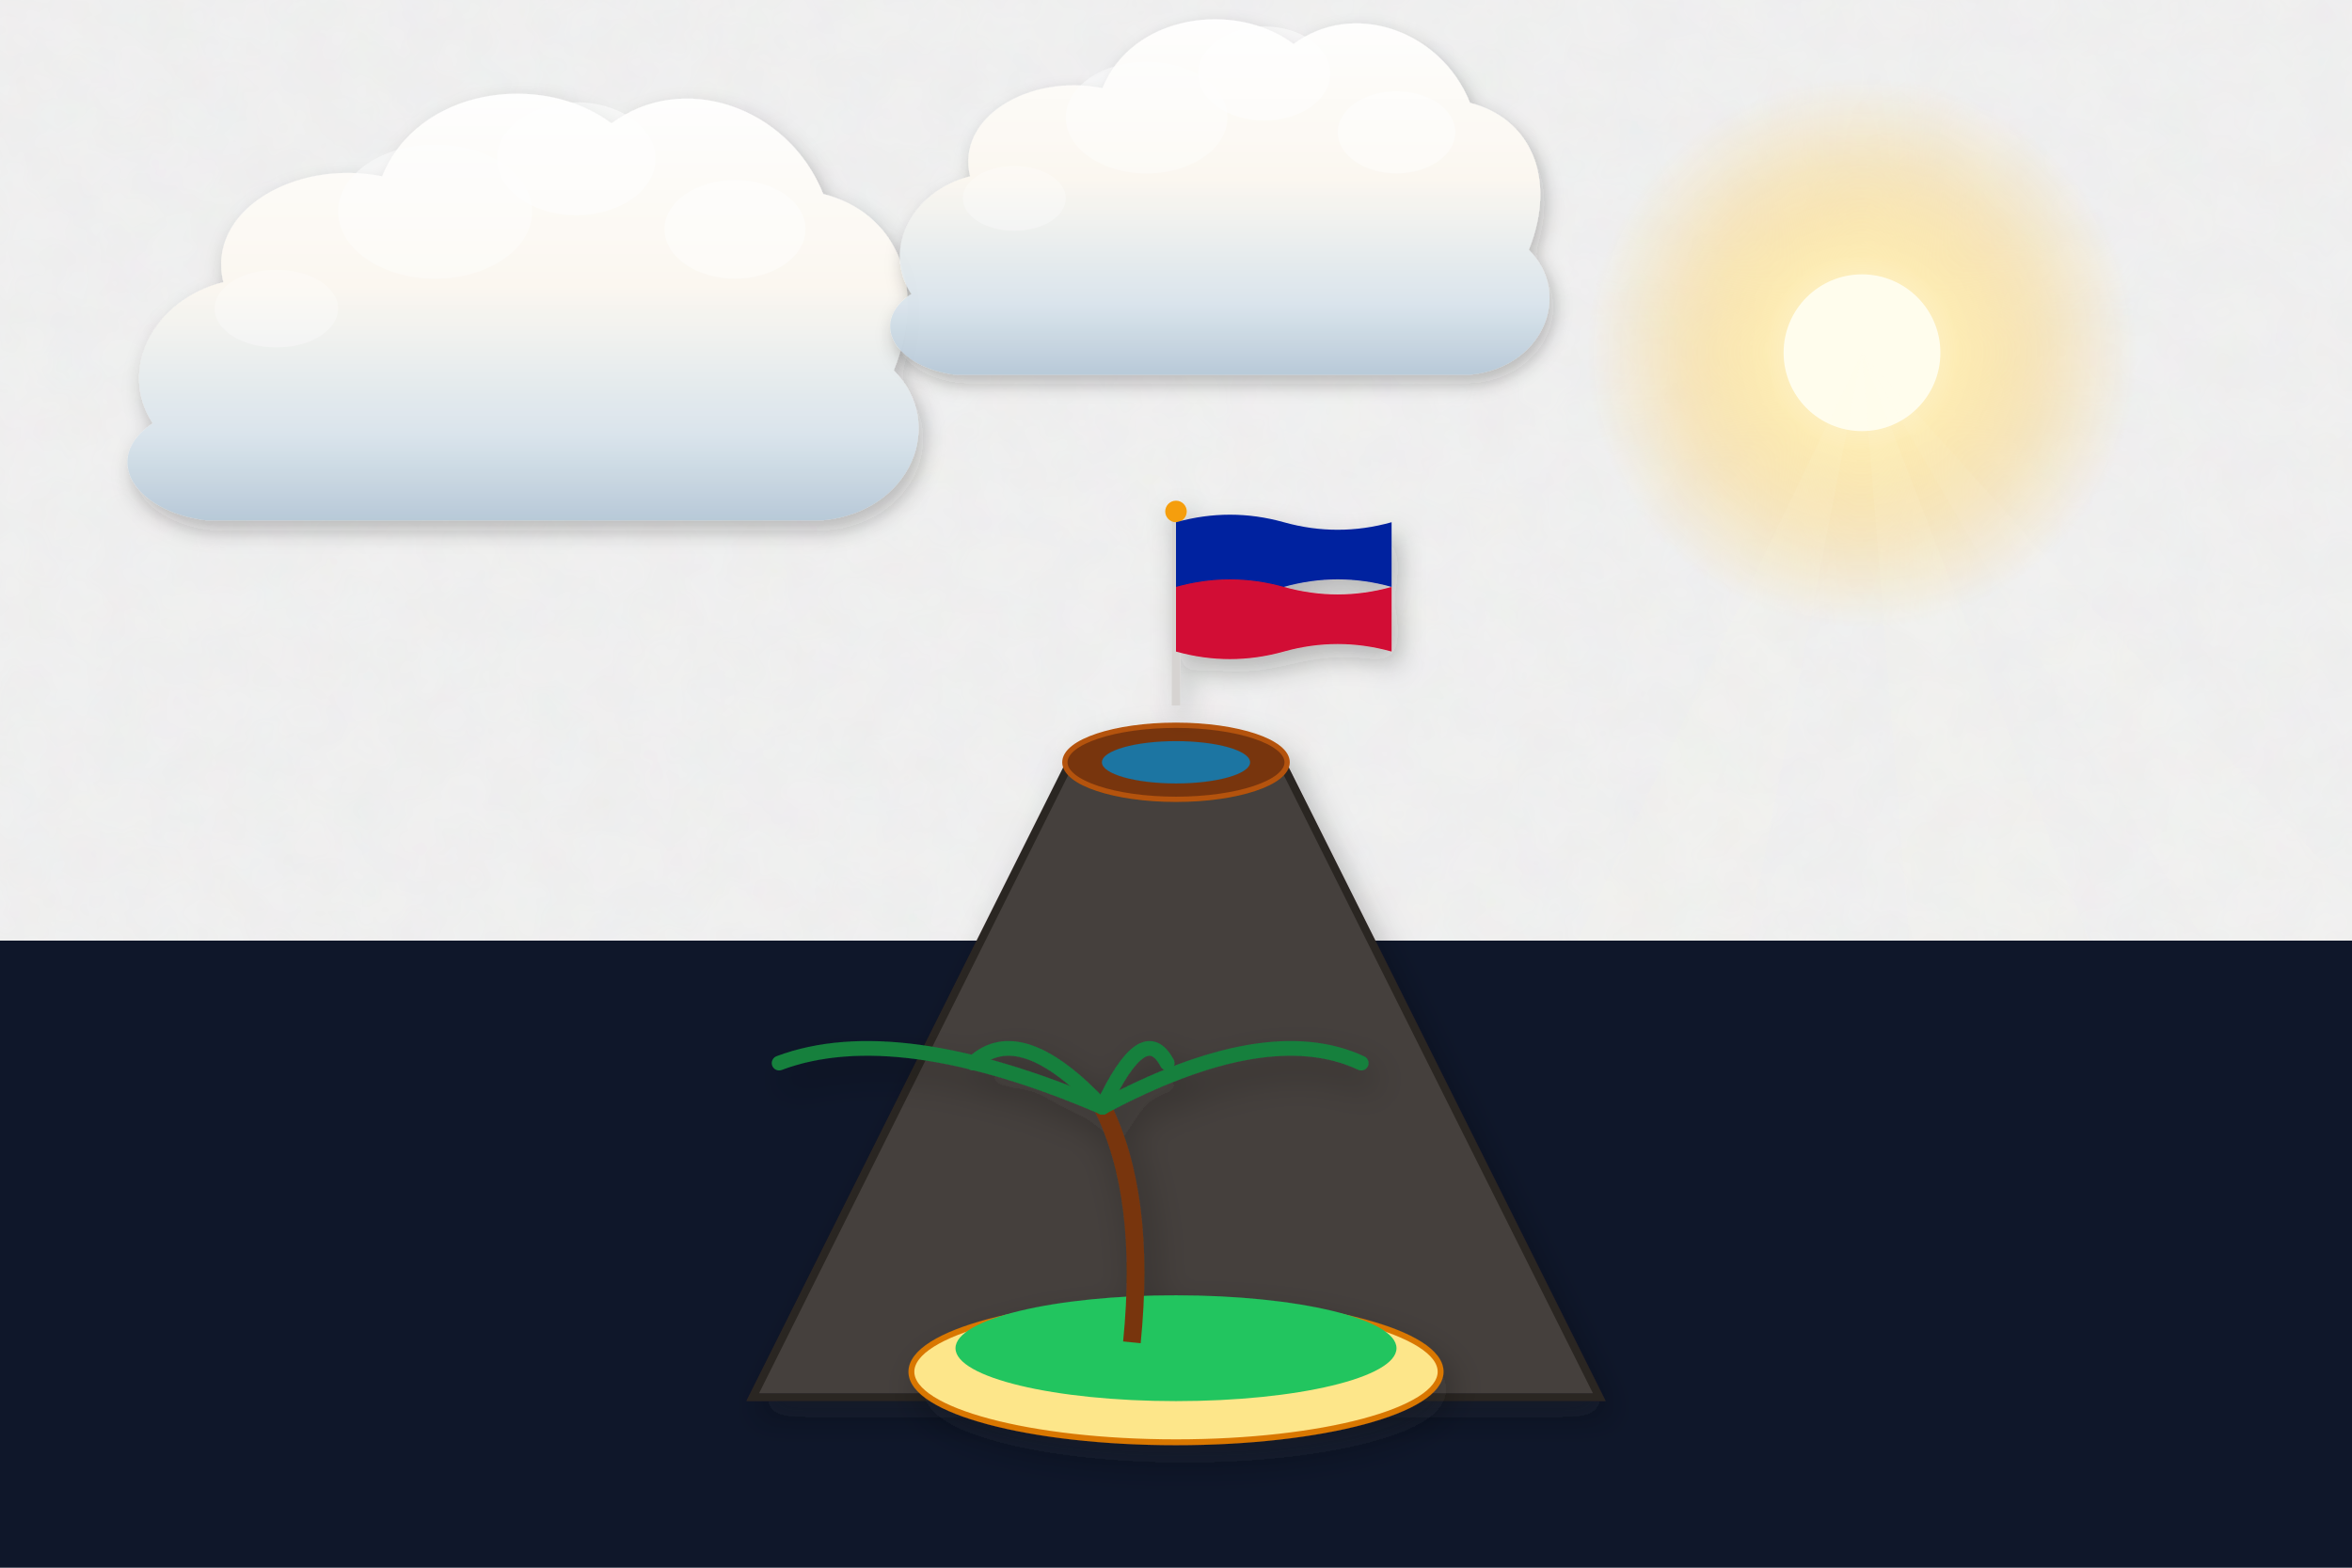
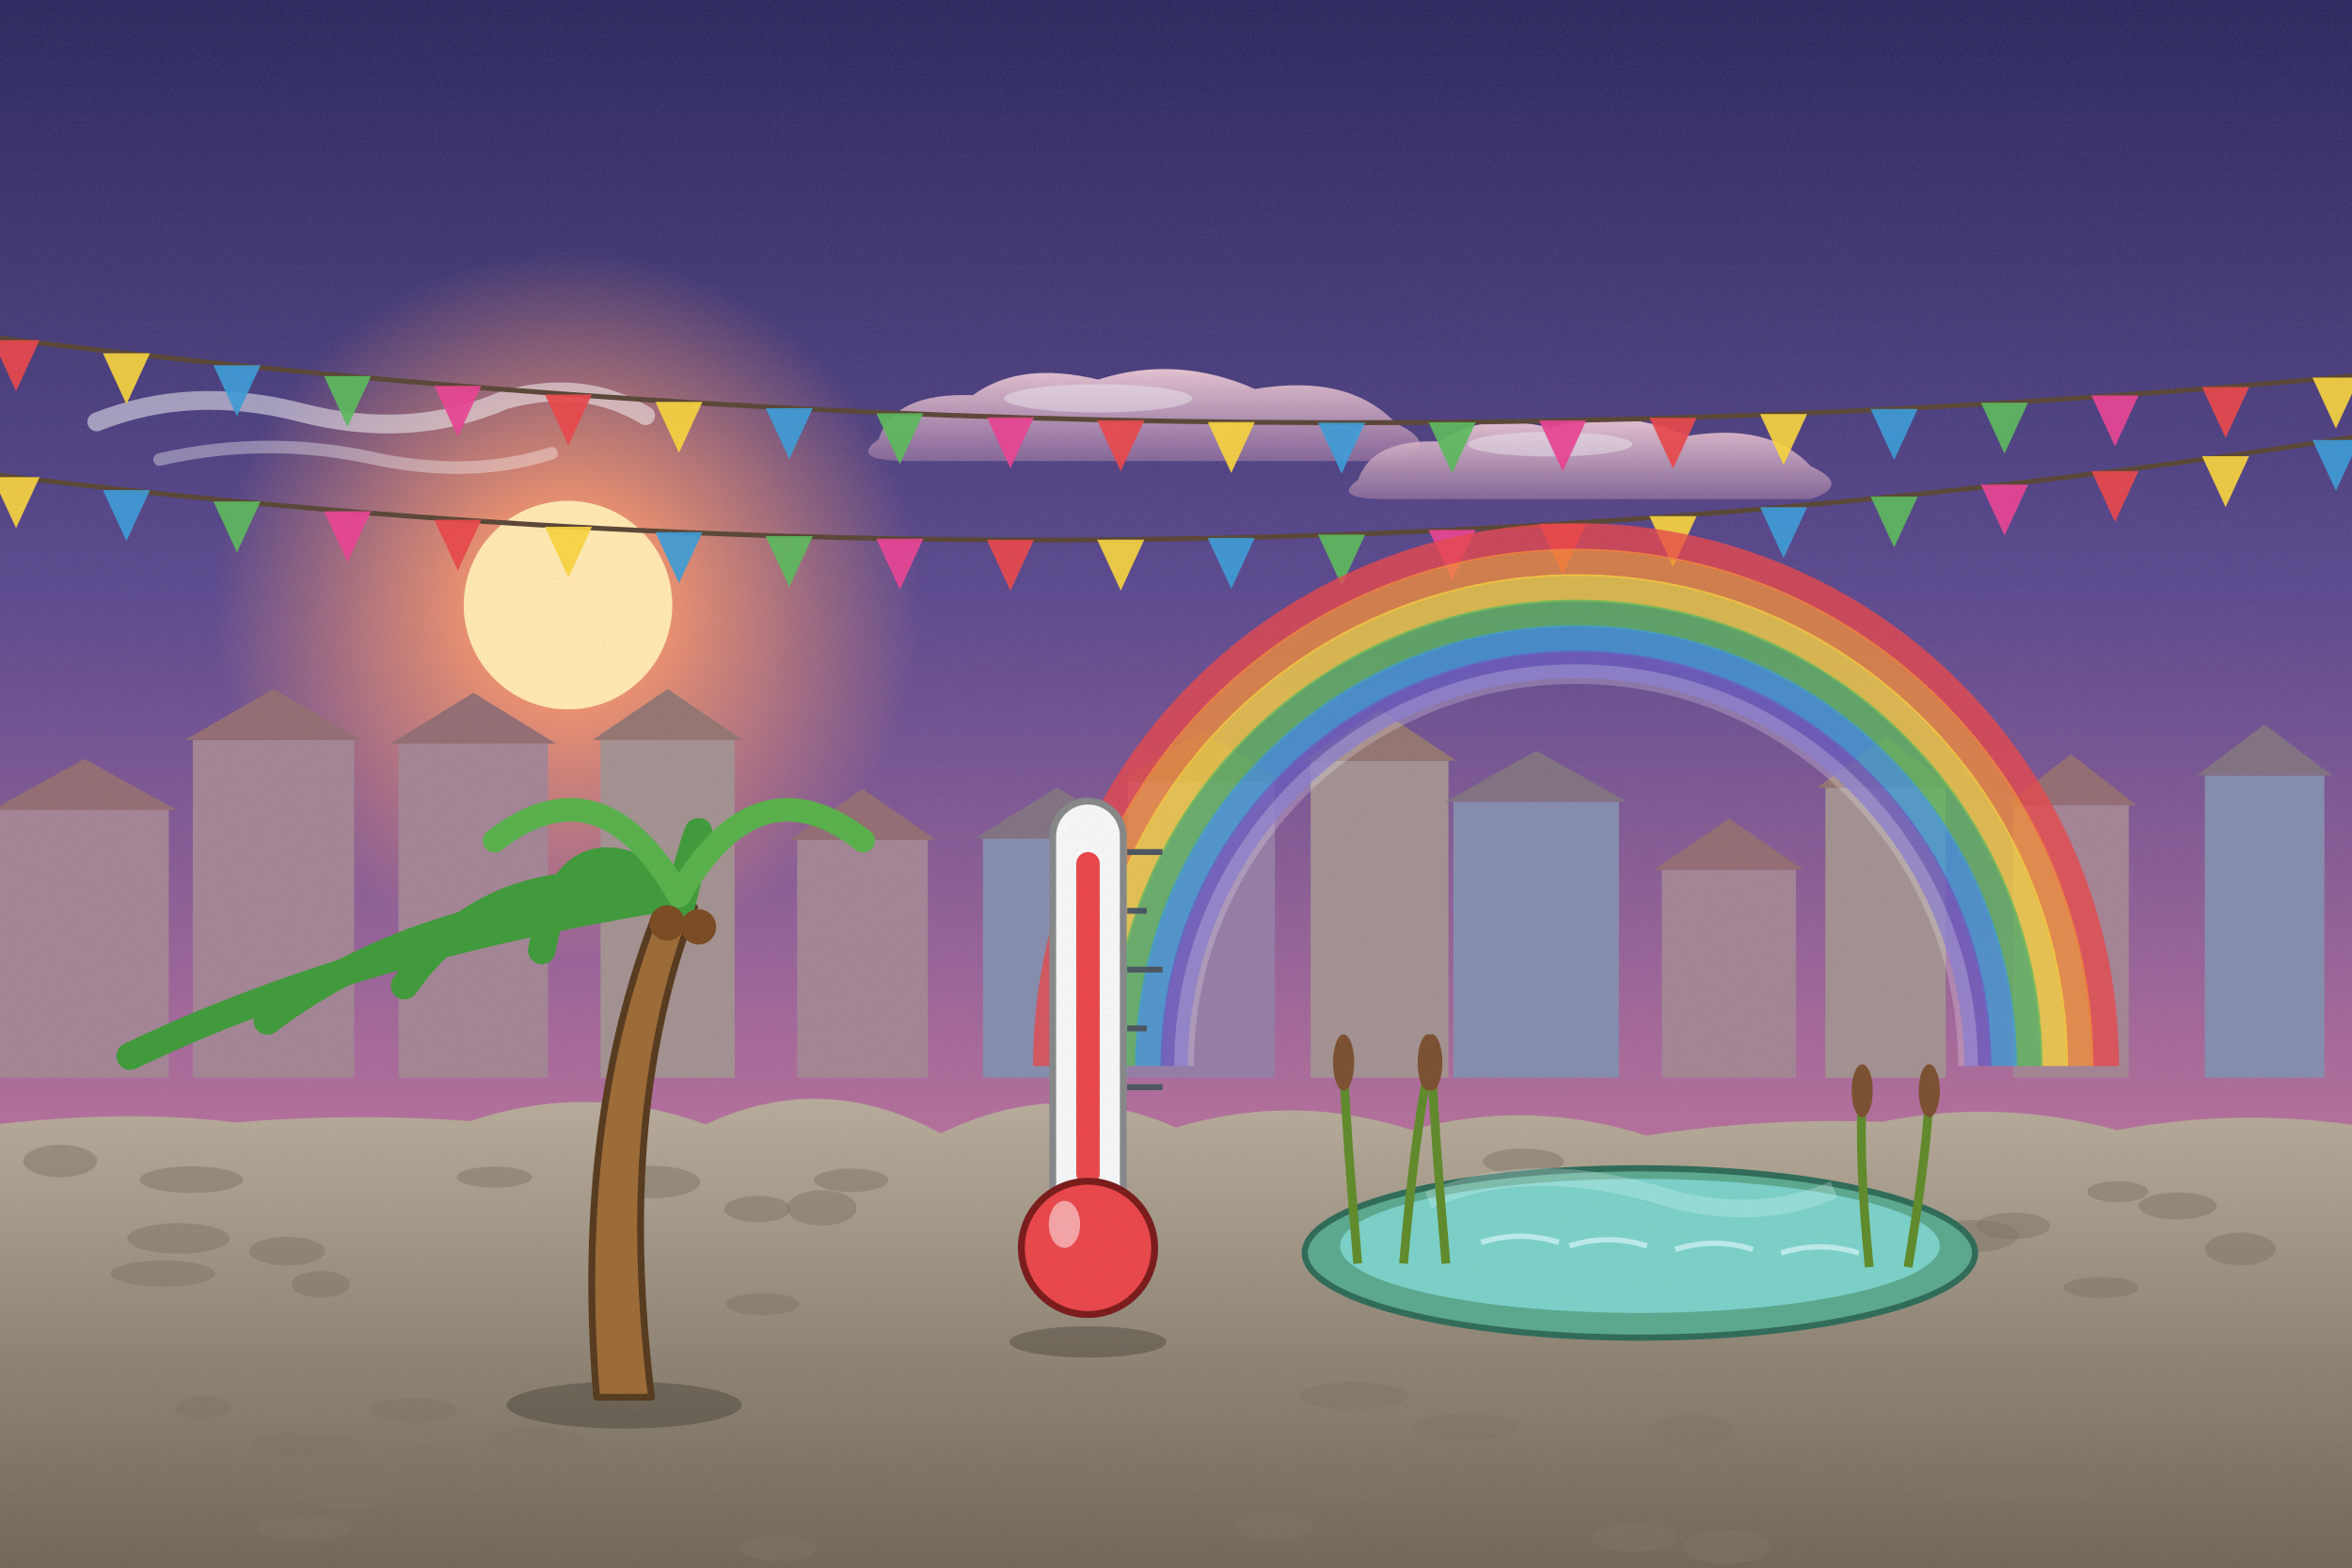
<svg xmlns="http://www.w3.org/2000/svg" viewBox="0 0 1200 800" width="1200" height="800">
  <defs>
-     <filter id="ghibliPaper" x="0%" y="0%" width="100%" height="100%">
-       <feTurbulence type="fractalNoise" baseFrequency="0.04" numOctaves="3" result="noise" seed="42" />
-       <feColorMatrix type="matrix" values="1 0 0 0 0  0 1 0 0 0  0 0 1 0 0  0 0 0 0.035 0" in="noise" result="coloredNoise" />
-       <feComposite operator="in" in2="SourceGraphic" />
+     <linearGradient id="woodTone" x1="0" y1="0" x2="1" y2="0">
+       <stop offset="0" stop-color="#a77649" />
+       <stop offset=".5" stop-color="#7d5231" />
+       <stop offset="1" stop-color="#5a381e" />
+     </linearGradient>
+     <linearGradient id="stoneTone" x1="0" y1="0" x2="0" y2="1">
+       <stop offset="0" stop-color="#c5beb3" />
+       <stop offset="1" stop-color="#7c7468" />
+     </linearGradient>
+     <filter id="softShadow" x="-20%" y="-20%" width="140%" height="140%">
+       <feDropShadow dx="2" dy="5" stdDeviation="4" flood-color="#1b1a14" flood-opacity=".25" />
    </filter>
-     <filter id="softGlow" x="-20%" y="-20%" width="140%" height="140%">
-       <feGaussianBlur stdDeviation="8" result="blur" />
-       <feComposite in="SourceGraphic" in2="blur" operator="over" />
+     <filter id="grain" x="0" y="0" width="100%" height="100%">
+       <feTurbulence type="fractalNoise" baseFrequency=".7" numOctaves="2" seed="11" />
+       <feColorMatrix type="matrix" values="0 0 0 0 .34  0 0 0 0 .34  0 0 0 0 .32  0 0 0 .22 -.07" />
    </filter>
-     <filter id="dropShadow" x="-20%" y="-20%" width="140%" height="140%">
-       <feDropShadow dx="3" dy="6" stdDeviation="6" flood-color="#141e28" flood-opacity="0.28" />
-     </filter>
-     <linearGradient id="skyDay" x1="0" y1="0" x2="0" y2="1">
-       <stop offset="0%" stop-color="#236ca7" />
-       <stop offset="35%" stop-color="#5fa3d6" />
-       <stop offset="70%" stop-color="#b8e1f2" />
-       <stop offset="100%" stop-color="#fdf3dc" />
-     </linearGradient>
-     <linearGradient id="skySunset" x1="0" y1="0" x2="0" y2="1">
-       <stop offset="0%" stop-color="#31396b" />
-       <stop offset="35%" stop-color="#73507b" />
-       <stop offset="65%" stop-color="#cb6b5c" />
-       <stop offset="85%" stop-color="#f29e5a" />
-       <stop offset="100%" stop-color="#fedaa2" />
-     </linearGradient>
-     <linearGradient id="skyDusk" x1="0" y1="0" x2="0" y2="1">
-       <stop offset="0%" stop-color="#121832" />
-       <stop offset="40%" stop-color="#262f56" />
-       <stop offset="70%" stop-color="#4e3d64" />
-       <stop offset="90%" stop-color="#915264" />
-       <stop offset="100%" stop-color="#d6846c" />
-     </linearGradient>
-     <linearGradient id="cloudBodyDay" x1="0" y1="0" x2="0" y2="1">
-       <stop offset="0%" stop-color="#ffffff" />
-       <stop offset="45%" stop-color="#fcf8f0" />
-       <stop offset="80%" stop-color="#d9e4ec" />
-       <stop offset="100%" stop-color="#b6c8d7" />
-     </linearGradient>
-     <linearGradient id="cloudBodySunset" x1="0" y1="0" x2="0" y2="1">
-       <stop offset="0%" stop-color="#fff5e6" />
-       <stop offset="40%" stop-color="#fbd0a5" />
-       <stop offset="75%" stop-color="#cf8ca0" />
-       <stop offset="100%" stop-color="#7e607c" />
-     </linearGradient>
-     <radialGradient id="sunGlowDay" cx="50%" cy="50%" r="50%">
-       <stop offset="0%" stop-color="#fffced" stop-opacity="1" />
-       <stop offset="35%" stop-color="#ffebaa" stop-opacity="0.85" />
-       <stop offset="70%" stop-color="#ffd573" stop-opacity="0.35" />
-       <stop offset="100%" stop-color="#ffd573" stop-opacity="0" />
+     <linearGradient id="skyMain" x1="0" y1="0" x2="0" y2="1">
+       <stop offset="0" stop-color="#2c2a5e" />
+       <stop offset=".38" stop-color="#5c4a8f" />
+       <stop offset=".72" stop-color="#b46f9b" />
+       <stop offset="1" stop-color="#f0a27c" />
+     </linearGradient>
+     <linearGradient id="cloudG" x1="0" y1="0" x2="0" y2="1">
+       <stop offset="0" stop-color="#f3cfd8" />
+       <stop offset="1" stop-color="#8b6a9a" />
+     </linearGradient>
+     <radialGradient id="sunG">
+       <stop offset="0" stop-color="#ffe7b0" />
+       <stop offset=".3" stop-color="#ff9a6a" stop-opacity=".85" />
+       <stop offset="1" stop-color="#ff9a6a" stop-opacity="0" />
    </radialGradient>
-     <radialGradient id="sunGlowSunset" cx="50%" cy="50%" r="50%">
-       <stop offset="0%" stop-color="#fff8db" stop-opacity="1" />
-       <stop offset="30%" stop-color="#ffb753" stop-opacity="0.9" />
-       <stop offset="65%" stop-color="#f46e45" stop-opacity="0.4" />
-       <stop offset="100%" stop-color="#e04a43" stop-opacity="0" />
-     </radialGradient>
-     <linearGradient id="hillDistant" x1="0" y1="0" x2="0" y2="1">
-       <stop offset="0%" stop-color="#6e94a8" />
-       <stop offset="100%" stop-color="#93b9c7" />
-     </linearGradient>
-     <linearGradient id="hillMid" x1="0" y1="0" x2="0" y2="1">
-       <stop offset="0%" stop-color="#4a7c4f" />
-       <stop offset="50%" stop-color="#3c6a40" />
-       <stop offset="100%" stop-color="#2d5231" />
-     </linearGradient>
-     <linearGradient id="hillNear" x1="0" y1="0" x2="0" y2="1">
-       <stop offset="0%" stop-color="#699e4c" />
-       <stop offset="60%" stop-color="#4c7e33" />
-       <stop offset="100%" stop-color="#2f5720" />
-     </linearGradient>
-     <linearGradient id="woodTone" x1="0" y1="0" x2="0" y2="1">
-       <stop offset="0%" stop-color="#9c6d48" />
-       <stop offset="50%" stop-color="#784f30" />
-       <stop offset="100%" stop-color="#55341c" />
-     </linearGradient>
-     <linearGradient id="brassTone" x1="0" y1="0" x2="1" y2="1">
-       <stop offset="0%" stop-color="#ffe699" />
-       <stop offset="35%" stop-color="#d9a536" />
-       <stop offset="70%" stop-color="#996c14" />
-       <stop offset="100%" stop-color="#5e4007" />
-     </linearGradient>
-     <linearGradient id="stoneTone" x1="0" y1="0" x2="0" y2="1">
-       <stop offset="0%" stop-color="#c5beb3" />
-       <stop offset="60%" stop-color="#999184" />
-       <stop offset="100%" stop-color="#6c6458" />
-     </linearGradient>
-     <linearGradient id="waterTone" x1="0" y1="0" x2="0" y2="1">
-       <stop offset="0%" stop-color="#47a5be" />
-       <stop offset="50%" stop-color="#2a7796" />
-       <stop offset="100%" stop-color="#144d6a" />
+     <linearGradient id="gndG" x1="0" y1="0" x2="0" y2="1">
+       <stop offset="0" stop-color="#b7ab9a" />
+       <stop offset=".5" stop-color="#8f8474" />
+       <stop offset="1" stop-color="#6b6254" />
    </linearGradient>
  </defs>
-   <rect width="1200" height="800" fill="url(#skyDusk)" filter="url(#ghibliPaper)" />
+   <rect width="1200" height="800" fill="url(#skyMain)" />
  <g>
-     <circle cx="950" cy="180" r="140" fill="url(#sunGlowDay)" />
-     <circle cx="950" cy="180" r="40" fill="#fffded" />
-     <polygon points="950,180 650,800 830,800" fill="#fffbe6" opacity="0.08" />
-     <polygon points="950,180 1000,800 1190,800" fill="#fffbe6" opacity="0.08" />
-     <polygon points="950,180 1310,800 1510,800" fill="#fffbe6" opacity="0.06" />
-   </g>
-   <g transform="translate(240, 180) scale(0.9)" opacity="0.95">
-     <path d="M-180,40        C-200,10 -180,-30 -140,-40        C-150,-80 -100,-110 -50,-100        C-30,-150 40,-160 80,-130        C120,-160 180,-140 200,-90        C240,-80 260,-40 240,10        C270,40 250,90 200,95        L-150,95        C-190,90 -210,60 -180,40 Z" fill="url(#cloudBodyDay)" filter="url(#dropShadow)" />
-     <ellipse cx="60" cy="-110" rx="45" ry="32" fill="#ffffff" opacity="0.55" />
-     <ellipse cx="-20" cy="-80" rx="55" ry="38" fill="#ffffff" opacity="0.45" />
-     <ellipse cx="150" cy="-70" rx="40" ry="28" fill="#ffffff" opacity="0.5" />
-     <ellipse cx="-110" cy="-25" rx="35" ry="22" fill="#ffffff" opacity="0.35" />
-   </g>
-   <g transform="translate(600, 120) scale(0.75)" opacity="0.95">
-     <path d="M-180,40        C-200,10 -180,-30 -140,-40        C-150,-80 -100,-110 -50,-100        C-30,-150 40,-160 80,-130        C120,-160 180,-140 200,-90        C240,-80 260,-40 240,10        C270,40 250,90 200,95        L-150,95        C-190,90 -210,60 -180,40 Z" fill="url(#cloudBodyDay)" filter="url(#dropShadow)" />
-     <ellipse cx="60" cy="-110" rx="45" ry="32" fill="#ffffff" opacity="0.55" />
-     <ellipse cx="-20" cy="-80" rx="55" ry="38" fill="#ffffff" opacity="0.45" />
-     <ellipse cx="150" cy="-70" rx="40" ry="28" fill="#ffffff" opacity="0.5" />
-     <ellipse cx="-110" cy="-25" rx="35" ry="22" fill="#ffffff" opacity="0.35" />
-   </g>
-   <path d="M-50,480 L1250,480 L1250,800 L-50,800 Z" fill="#0f172a" />
-   <g transform="translate(600, 470) scale(1.35)" filter="url(#dropShadow)">
-     <polygon points="-160,180 -40,-60 40,-60 160,180" fill="#44403c" stroke="#292524" stroke-width="3" />
-     <ellipse cx="0" cy="-60" rx="42" ry="14" fill="#78350f" stroke="#b45309" stroke-width="2" />
-     <ellipse cx="0" cy="-60" rx="28" ry="8" fill="#0284c7" opacity="0.8" />
-   </g>
-   <g transform="translate(600, 670) scale(1.5)" filter="url(#dropShadow)">
-     <ellipse cx="0" cy="20" rx="90" ry="24" fill="#fde68a" stroke="#d97706" stroke-width="2" />
-     <ellipse cx="0" cy="12" rx="75" ry="18" fill="#22c55e" />
-     <path d="M-15,10 Q-10,-40 -25,-70" stroke="#78350f" stroke-width="6" fill="none" />
-     <g transform="translate(-25, -70)">
-       <path d="M0,0 Q-70,-30 -110,-15" stroke="#15803d" stroke-width="5" stroke-linecap="round" fill="none" />
-       <path d="M0,0 Q-28,-30 -44,-15" stroke="#15803d" stroke-width="5" stroke-linecap="round" fill="none" />
-       <path d="M0,0 Q14,-30 22,-15" stroke="#15803d" stroke-width="5" stroke-linecap="round" fill="none" />
-       <path d="M0,0 Q56,-30 88,-15" stroke="#15803d" stroke-width="5" stroke-linecap="round" fill="none" />
-     </g>
-   </g>
-   <g transform="translate(600, 360) scale(1.1)" filter="url(#dropShadow)">
-     <line x1="0" y1="0" x2="0" y2="-90" stroke="#d6d3d1" stroke-width="4" />
-     <circle cx="0" cy="-90" r="5" fill="#f59e0b" />
-     <path d="M0,-85 Q25,-92 50,-85 T100,-85 L100,-55 Q75,-62 50,-55 T0,-55 Z" fill="#00209f" />
-     <path d="M0,-55 Q25,-62 50,-55 T100,-55 L100,-25 Q75,-32 50,-25 T0,-25 Z" fill="#d21034" />
-   </g>
+     <circle cx="289.8" cy="308.8" r="180.88" fill="url(#sunG)" />
+     <circle cx="289.8" cy="308.8" r="53.2" fill="#ffe7b0" />
+   </g>
+   <g transform="translate(177.4,207.3) scale(0.8)" opacity="0.9">
+     <path d="M-160,10 Q-100,-14 -30,4 Q40,22 100,-4 Q150,-18 190,6" stroke="#fff" stroke-width="12" stroke-linecap="round" fill="none" opacity=".55" />
+     <path d="M-120,34 Q-50,18 20,34 Q80,46 130,30" stroke="#fff" stroke-width="8" stroke-linecap="round" fill="none" opacity=".4" />
+   </g>
+   <g transform="translate(584.3,208.1) scale(0.8)" opacity="0.9">
+     <path d="M-170,20 Q-160,-10 -110,-8 Q-80,-30 -30,-18 Q20,-34 70,-12 Q130,-22 160,10 Q190,24 160,34 L-150,34 Q-190,34 -170,20 Z" fill="url(#cloudG)" />
+     <ellipse cx="-30" cy="-6" rx="60" ry="9" fill="#fff" opacity=".45" />
+   </g>
+   <g transform="translate(811.9,230.9) scale(0.7)" opacity="0.9">
+     <path d="M-170,20 Q-160,-10 -110,-8 Q-80,-30 -30,-18 Q20,-34 70,-12 Q130,-22 160,10 Q190,24 160,34 L-150,34 Q-190,34 -170,20 Z" fill="url(#cloudG)" />
+     <ellipse cx="-30" cy="-6" rx="60" ry="9" fill="#fff" opacity=".45" />
+   </g>
+   <rect x="0" y="413.3" width="86.1" height="136.7" fill="#a38495" />
+   <path d="M-4,413.3 L43,387.3 L90.1,413.3 Z" fill="#936d73" />
+   <rect x="98.4" y="377.6" width="82.3" height="172.4" fill="#a38495" />
+   <path d="M94.4,377.6 L139.6,351.6 L184.7,377.6 Z" fill="#936d73" />
+   <rect x="203.3" y="379.5" width="76.3" height="170.5" fill="#a38495" />
+   <path d="M199.3,379.5 L241.5,353.5 L283.7,379.5 Z" fill="#936d73" />
+   <rect x="306.4" y="377.6" width="68.4" height="172.4" fill="#a39191" />
+   <path d="M302.4,377.6 L340.6,351.6 L378.8,377.6 Z" fill="#937571" />
+   <rect x="406.7" y="428.6" width="66.7" height="121.4" fill="#a38495" />
+   <path d="M402.7,428.6 L440.1,402.6 L477.5,428.6 Z" fill="#936d73" />
+   <rect x="501.5" y="427.8" width="75.6" height="122.2" fill="#868cad" />
+   <path d="M497.5,427.8 L539.3,401.8 L581.1,427.8 Z" fill="#817281" />
+   <rect x="575.4" y="399" width="75.1" height="151" fill="#957ca5" />
+   <path d="M571.4,399 L612.9,373 L654.5,399 Z" fill="#8a687d" />
+   <rect x="668.7" y="388.2" width="70.3" height="161.8" fill="#a39191" />
+   <path d="M664.7,388.2 L703.9,362.2 L743,388.2 Z" fill="#937571" />
+   <rect x="741.5" y="409.1" width="84.5" height="140.9" fill="#868cad" />
+   <path d="M737.5,409.1 L783.8,383.1 L830.1,409.1 Z" fill="#817281" />
+   <rect x="847.9" y="443.8" width="68.4" height="106.2" fill="#a38495" />
+   <path d="M843.9,443.8 L882.1,417.8 L920.3,443.8 Z" fill="#936d73" />
+   <rect x="931.3" y="401.9" width="61.4" height="148.1" fill="#a39191" />
+   <path d="M927.3,401.9 L962,375.9 L996.7,401.9 Z" fill="#937571" />
+   <rect x="1027" y="410.9" width="59.1" height="139.1" fill="#a38495" />
+   <path d="M1023,410.9 L1056.6,384.9 L1090.1,410.9 Z" fill="#936d73" />
+   <rect x="1124.9" y="395.7" width="61" height="154.3" fill="#868cad" />
+   <path d="M1120.9,395.7 L1155.4,369.7 L1189.9,395.7 Z" fill="#817281" />
+   <g>
+     <path d="M-20,576 Q60,565.1 120,572.8 Q180,567.8 240,572.1 Q300,551.8 360,573.8 Q420,545.5 480,578.4 Q540,548.9 600,575.4 Q660,557.3 720,576.6 Q780,560.3 840,579.5 Q900,570.2 960,572.5 Q1020,560.3 1080,576.7 Q1140,565.5 1200,574 Q1260,549.6 1320,579.7 L1240,820 L-20,820 Z" fill="url(#gndG)" />
+     <ellipse cx="833.7" cy="745.6" rx="17.8" ry="7.6" fill="#7e7466" opacity=".5" />
+     <ellipse cx="252.3" cy="600.7" rx="19.3" ry="5.4" fill="#7e7466" opacity=".5" />
+     <ellipse cx="710.7" cy="624.7" rx="19.6" ry="8.8" fill="#7e7466" opacity=".5" />
+     <ellipse cx="178.7" cy="763.5" rx="26.2" ry="5.9" fill="#7e7466" opacity=".5" />
+     <ellipse cx="1027.2" cy="625.6" rx="18.7" ry="6.8" fill="#7e7466" opacity=".5" />
+     <ellipse cx="933" cy="625.3" rx="17" ry="7" fill="#7e7466" opacity=".5" />
+     <ellipse cx="881.1" cy="789.4" rx="22.2" ry="8.5" fill="#7e7466" opacity=".5" />
+     <ellipse cx="97.7" cy="602" rx="26.4" ry="6.8" fill="#7e7466" opacity=".5" />
+     <ellipse cx="833.9" cy="784.5" rx="22.3" ry="7.2" fill="#7e7466" opacity=".5" />
+     <ellipse cx="766.9" cy="659.1" rx="14.5" ry="5.2" fill="#7e7466" opacity=".5" />
+     <ellipse cx="1080.5" cy="608.1" rx="15.6" ry="5.4" fill="#7e7466" opacity=".5" />
+     <ellipse cx="91.1" cy="632" rx="26.2" ry="7.8" fill="#7e7466" opacity=".5" />
+     <ellipse cx="389.2" cy="665.5" rx="18.7" ry="5.7" fill="#7e7466" opacity=".5" />
+     <ellipse cx="211.3" cy="719.6" rx="22.1" ry="6.3" fill="#7e7466" opacity=".5" />
+     <ellipse cx="837.1" cy="654.8" rx="21.3" ry="5.1" fill="#7e7466" opacity=".5" />
+     <ellipse cx="1111.1" cy="615.4" rx="19.9" ry="6.9" fill="#7e7466" opacity=".5" />
+     <ellipse cx="386.5" cy="617" rx="17" ry="6.7" fill="#7e7466" opacity=".5" />
+     <ellipse cx="30.7" cy="592.5" rx="18.9" ry="8.3" fill="#7e7466" opacity=".5" />
+     <ellipse cx="165.2" cy="739.2" rx="24" ry="6" fill="#7e7466" opacity=".5" />
+     <ellipse cx="945.6" cy="634.3" rx="21.3" ry="7.9" fill="#7e7466" opacity=".5" />
+     <ellipse cx="83.1" cy="649.9" rx="26.7" ry="6.7" fill="#7e7466" opacity=".5" />
+     <ellipse cx="419.3" cy="616.4" rx="17.8" ry="9" fill="#7e7466" opacity=".5" />
+     <ellipse cx="672.5" cy="755.4" rx="20.4" ry="7.5" fill="#7e7466" opacity=".5" />
+     <ellipse cx="1046" cy="762.4" rx="23.3" ry="5" fill="#7e7466" opacity=".5" />
+     <ellipse cx="163.6" cy="655.4" rx="14.9" ry="6.8" fill="#7e7466" opacity=".5" />
+     <ellipse cx="1017.7" cy="752.9" rx="21.8" ry="6.1" fill="#7e7466" opacity=".5" />
+     <ellipse cx="1072" cy="657.1" rx="19.1" ry="5.5" fill="#7e7466" opacity=".5" />
+     <ellipse cx="215.1" cy="746.2" rx="15.5" ry="8.6" fill="#7e7466" opacity=".5" />
+     <ellipse cx="148.2" cy="738.5" rx="20.5" ry="7.2" fill="#7e7466" opacity=".5" />
+     <ellipse cx="1007.7" cy="630.7" rx="22.1" ry="8.2" fill="#7e7466" opacity=".5" />
+     <ellipse cx="690.7" cy="712.3" rx="28" ry="7" fill="#7e7466" opacity=".5" />
+     <ellipse cx="777.2" cy="592.7" rx="20.7" ry="6.6" fill="#7e7466" opacity=".5" />
+     <ellipse cx="434.3" cy="602.3" rx="19" ry="6" fill="#7e7466" opacity=".5" />
+     <ellipse cx="332.5" cy="603.2" rx="24.8" ry="8.3" fill="#7e7466" opacity=".5" />
+     <ellipse cx="155" cy="780" rx="23.5" ry="6.5" fill="#7e7466" opacity=".5" />
+     <ellipse cx="1143" cy="637.4" rx="18.1" ry="8.4" fill="#7e7466" opacity=".5" />
+     <ellipse cx="396.6" cy="790" rx="19.7" ry="6.5" fill="#7e7466" opacity=".5" />
+     <ellipse cx="146.5" cy="638.5" rx="19.5" ry="7.3" fill="#7e7466" opacity=".5" />
+     <ellipse cx="103.3" cy="718.3" rx="14.4" ry="5.6" fill="#7e7466" opacity=".5" />
+     <ellipse cx="826.5" cy="752.4" rx="21.5" ry="6.4" fill="#7e7466" opacity=".5" />
+     <ellipse cx="747.4" cy="728.2" rx="27.7" ry="6.9" fill="#7e7466" opacity=".5" />
+     <ellipse cx="650.2" cy="778.8" rx="19.7" ry="7.3" fill="#7e7466" opacity=".5" />
+     <ellipse cx="862.8" cy="730.3" rx="22" ry="8.5" fill="#7e7466" opacity=".5" />
+     <ellipse cx="692" cy="760.1" rx="19" ry="7.1" fill="#7e7466" opacity=".5" />
+     <ellipse cx="1008.9" cy="760.3" rx="18.9" ry="7.7" fill="#7e7466" opacity=".5" />
+     <ellipse cx="274.1" cy="736.8" rx="24.1" ry="8.9" fill="#7e7466" opacity=".5" />
+   </g>
+   <g>
+     <path d="M-20,170 Q600,250 1220,190" stroke="#5a4636" stroke-width="2.5" fill="none" />
+     <path d="M-3.8,173.6 L20.2,173.6 L8.2,199.6 Z" fill="#e8464a" opacity=".92" />
+     <path d="M52.5,180.3 L76.5,180.3 L64.5,206.3 Z" fill="#f7d23e" opacity=".92" />
+     <path d="M108.9,186.4 L132.9,186.4 L120.9,212.4 Z" fill="#3d9bd6" opacity=".92" />
+     <path d="M165.3,191.9 L189.3,191.9 L177.3,217.9 Z" fill="#5cb85c" opacity=".92" />
+     <path d="M221.6,196.9 L245.6,196.9 L233.6,222.9 Z" fill="#e84393" opacity=".92" />
+     <path d="M278,201.3 L302,201.3 L290,227.3 Z" fill="#e8464a" opacity=".92" />
+     <path d="M334.4,205.1 L358.4,205.1 L346.4,231.1 Z" fill="#f7d23e" opacity=".92" />
+     <path d="M390.7,208.3 L414.7,208.3 L402.7,234.3 Z" fill="#3d9bd6" opacity=".92" />
+     <path d="M447.1,210.9 L471.1,210.9 L459.1,236.9 Z" fill="#5cb85c" opacity=".92" />
+     <path d="M503.5,213 L527.5,213 L515.5,239 Z" fill="#e84393" opacity=".92" />
+     <path d="M559.8,214.5 L583.8,214.5 L571.8,240.5 Z" fill="#e8464a" opacity=".92" />
+     <path d="M616.2,215.4 L640.2,215.4 L628.2,241.4 Z" fill="#f7d23e" opacity=".92" />
+     <path d="M672.5,215.7 L696.5,215.7 L684.5,241.7 Z" fill="#3d9bd6" opacity=".92" />
+     <path d="M728.9,215.5 L752.9,215.5 L740.9,241.5 Z" fill="#5cb85c" opacity=".92" />
+     <path d="M785.3,214.6 L809.3,214.6 L797.3,240.6 Z" fill="#e84393" opacity=".92" />
+     <path d="M841.6,213.2 L865.6,213.2 L853.6,239.2 Z" fill="#e8464a" opacity=".92" />
+     <path d="M898,211.3 L922,211.3 L910,237.3 Z" fill="#f7d23e" opacity=".92" />
+     <path d="M954.4,208.7 L978.4,208.7 L966.4,234.7 Z" fill="#3d9bd6" opacity=".92" />
+     <path d="M1010.7,205.5 L1034.7,205.5 L1022.7,231.5 Z" fill="#5cb85c" opacity=".92" />
+     <path d="M1067.1,201.8 L1091.1,201.8 L1079.1,227.8 Z" fill="#e84393" opacity=".92" />
+     <path d="M1123.5,197.5 L1147.5,197.5 L1135.5,223.5 Z" fill="#e8464a" opacity=".92" />
+     <path d="M1179.8,192.7 L1203.8,192.7 L1191.8,218.7 Z" fill="#f7d23e" opacity=".92" />
+     <path d="M-20,240 Q600,320 1220,220" stroke="#5a4636" stroke-width="2.5" fill="none" />
+     <path d="M-3.8,243.5 L20.2,243.5 L8.2,269.5 Z" fill="#f7d23e" opacity=".92" />
+     <path d="M52.5,250.1 L76.5,250.1 L64.5,276.1 Z" fill="#3d9bd6" opacity=".92" />
+     <path d="M108.9,255.9 L132.9,255.9 L120.9,281.9 Z" fill="#5cb85c" opacity=".92" />
+     <path d="M165.3,260.9 L189.3,260.9 L177.3,286.9 Z" fill="#e84393" opacity=".92" />
+     <path d="M221.6,265.2 L245.6,265.2 L233.6,291.2 Z" fill="#e8464a" opacity=".92" />
+     <path d="M278,268.8 L302,268.8 L290,294.8 Z" fill="#f7d23e" opacity=".92" />
+     <path d="M334.4,271.6 L358.4,271.6 L346.4,297.6 Z" fill="#3d9bd6" opacity=".92" />
+     <path d="M390.7,273.6 L414.7,273.6 L402.7,299.6 Z" fill="#5cb85c" opacity=".92" />
+     <path d="M447.1,274.9 L471.1,274.9 L459.1,300.9 Z" fill="#e84393" opacity=".92" />
+     <path d="M503.5,275.5 L527.5,275.5 L515.5,301.5 Z" fill="#e8464a" opacity=".92" />
+     <path d="M559.8,275.4 L583.8,275.4 L571.8,301.4 Z" fill="#f7d23e" opacity=".92" />
+     <path d="M616.2,274.5 L640.2,274.5 L628.2,300.5 Z" fill="#3d9bd6" opacity=".92" />
+     <path d="M672.5,272.8 L696.5,272.8 L684.5,298.8 Z" fill="#5cb85c" opacity=".92" />
+     <path d="M728.9,270.4 L752.9,270.4 L740.9,296.4 Z" fill="#e84393" opacity=".92" />
+     <path d="M785.3,267.3 L809.3,267.3 L797.3,293.3 Z" fill="#e8464a" opacity=".92" />
+     <path d="M841.6,263.4 L865.6,263.4 L853.6,289.4 Z" fill="#f7d23e" opacity=".92" />
+     <path d="M898,258.8 L922,258.8 L910,284.8 Z" fill="#3d9bd6" opacity=".92" />
+     <path d="M954.4,253.4 L978.4,253.4 L966.4,279.4 Z" fill="#5cb85c" opacity=".92" />
+     <path d="M1010.7,247.3 L1034.7,247.3 L1022.7,273.3 Z" fill="#e84393" opacity=".92" />
+     <path d="M1067.1,240.4 L1091.1,240.4 L1079.1,266.4 Z" fill="#e8464a" opacity=".92" />
+     <path d="M1123.5,232.8 L1147.5,232.8 L1135.5,258.8 Z" fill="#f7d23e" opacity=".92" />
+     <path d="M1179.8,224.5 L1203.8,224.5 L1191.8,250.5 Z" fill="#3d9bd6" opacity=".92" />
+   </g>
+   <g transform="translate(804.1,544) scale(1)">
+     <path d="M-270,0 A270,270 0 0 1 270,0" fill="none" stroke="#e8464a" stroke-width="14" opacity=".78" />
+     <path d="M-257,0 A257,257 0 0 1 257,0" fill="none" stroke="#f28c3a" stroke-width="14" opacity=".78" />
+     <path d="M-244,0 A244,244 0 0 1 244,0" fill="none" stroke="#f7d23e" stroke-width="14" opacity=".78" />
+     <path d="M-231,0 A231,231 0 0 1 231,0" fill="none" stroke="#5cb85c" stroke-width="14" opacity=".78" />
+     <path d="M-218,0 A218,218 0 0 1 218,0" fill="none" stroke="#3d9bd6" stroke-width="14" opacity=".78" />
+     <path d="M-205,0 A205,205 0 0 1 205,0" fill="none" stroke="#6a5bc0" stroke-width="14" opacity=".78" />
+     <path d="M-200,0 A200,200 0 0 1 200,0" fill="none" stroke="#ffffff" stroke-width="10" opacity=".22" />
+   </g>
+   <g transform="translate(836.7,666.4) scale(0.9)">
+     <ellipse cx="0" cy="-30" rx="190" ry="48" fill="#5aa88e" stroke="#2f6a58" stroke-width="3.5" />
+     <ellipse cx="0" cy="-34" rx="170" ry="38" fill="#7ad0c8" />
+     <path d="M-90,-36 q22,-7 44,0" stroke="#e8fbff" stroke-width="3" fill="none" opacity=".6" />
+     <path d="M-40,-34 q22,-7 44,0" stroke="#e8fbff" stroke-width="3" fill="none" opacity=".6" />
+     <path d="M20,-32 q22,-7 44,0" stroke="#e8fbff" stroke-width="3" fill="none" opacity=".6" />
+     <path d="M80,-30 q22,-7 44,0" stroke="#e8fbff" stroke-width="3" fill="none" opacity=".6" />
+     <path d="M-120,-60 Q-60,-86 20,-60 Q70,-48 110,-66" stroke="#e8fbff" stroke-width="10" fill="none" opacity=".25" />
+     <path d="M-160,-24 q-6,-70 -8,-110" stroke="#5f8a2a" stroke-width="5" fill="none" />
+     <ellipse cx="-168" cy="-138" rx="6" ry="16" fill="#7a5030" />
+     <path d="M-134,-24 q6,-70 14,-110" stroke="#5f8a2a" stroke-width="5" fill="none" />
+     <ellipse cx="-120" cy="-138" rx="6" ry="16" fill="#7a5030" />
+     <path d="M-110,-24 q-6,-70 -8,-110" stroke="#5f8a2a" stroke-width="5" fill="none" />
+     <ellipse cx="-118" cy="-138" rx="6" ry="16" fill="#7a5030" />
+     <path d="M130,-22 q-6,-60 -4,-96" stroke="#5f8a2a" stroke-width="5" fill="none" />
+     <ellipse cx="126" cy="-122" rx="6" ry="15" fill="#7a5030" />
+     <path d="M152,-22 q10,-60 12,-96" stroke="#5f8a2a" stroke-width="5" fill="none" />
+     <ellipse cx="164" cy="-122" rx="6" ry="15" fill="#7a5030" />
+   </g>
+   <g transform="translate(555.1,684.8) scale(1)">
+     <ellipse cx="0" cy="0" rx="40" ry="8" fill="#1b1a14" opacity="0.28" />
+     <rect x="-18" y="-276" width="36" height="220" rx="18" fill="#f4f6f8" stroke="#868788" stroke-width="3.5" />
+     <rect x="-6" y="-250" width="12" height="170" rx="6" fill="#e8464a" stroke="#802729" stroke-width="0" />
+     <circle cx="0" cy="-48" r="34" fill="#e8464a" stroke="#7a1a1a" stroke-width="3.5" />
+     <line x1="20" y1="-250" x2="38" y2="-250" stroke="#4a5560" stroke-width="3" />
+     <line x1="20" y1="-220" x2="30" y2="-220" stroke="#4a5560" stroke-width="3" />
+     <line x1="20" y1="-190" x2="38" y2="-190" stroke="#4a5560" stroke-width="3" />
+     <line x1="20" y1="-160" x2="30" y2="-160" stroke="#4a5560" stroke-width="3" />
+     <line x1="20" y1="-130" x2="38" y2="-130" stroke="#4a5560" stroke-width="3" />
+     <ellipse cx="-12" cy="-60" rx="8" ry="12" fill="#ffffff" opacity="0.5" />
+   </g>
+   <g transform="translate(318.4,717) scale(1)">
+     <ellipse cx="0" cy="0" rx="60" ry="12" fill="#1b1a14" opacity="0.28" />
+     <path d="M-14,-4 Q-26,-150 20,-260 L36,-254 Q-4,-150 14,-4 Z" fill="#9c6a36" stroke="#563a1e" stroke-width="3.5" stroke-linejoin="round" stroke-linecap="round" />
+     <path d="M28,-260 Q-136,-234 -252,-178" stroke="#3f9a3a" stroke-width="14" fill="none" stroke-linecap="round" />
+     <path d="M28,-260 Q-100,-258 -182,-196" stroke="#3f9a3a" stroke-width="14" fill="none" stroke-linecap="round" />
+     <path d="M28,-260 Q-64,-282 -112,-214" stroke="#3f9a3a" stroke-width="14" fill="none" stroke-linecap="round" />
+     <path d="M28,-260 Q-28,-306 -42,-232" stroke="#3f9a3a" stroke-width="14" fill="none" stroke-linecap="round" />
+     <path d="M28,-260 Q48,-330 28,-250" stroke="#3f9a3a" stroke-width="14" fill="none" stroke-linecap="round" />
+     <path d="M28,-260 Q-12,-330 -66,-288" stroke="#58b04a" stroke-width="12" fill="none" stroke-linecap="round" />
+     <path d="M28,-260 Q68,-330 122,-288" stroke="#58b04a" stroke-width="12" fill="none" stroke-linecap="round" />
+     <circle cx="22" cy="-246" r="9" fill="#7a4a22" />
+     <circle cx="38" cy="-244" r="9" fill="#7a4a22" />
+   </g>
+   <rect x="-1" y="0" width="1202" height="800" filter="url(#grain)" opacity=".55" />
</svg>
